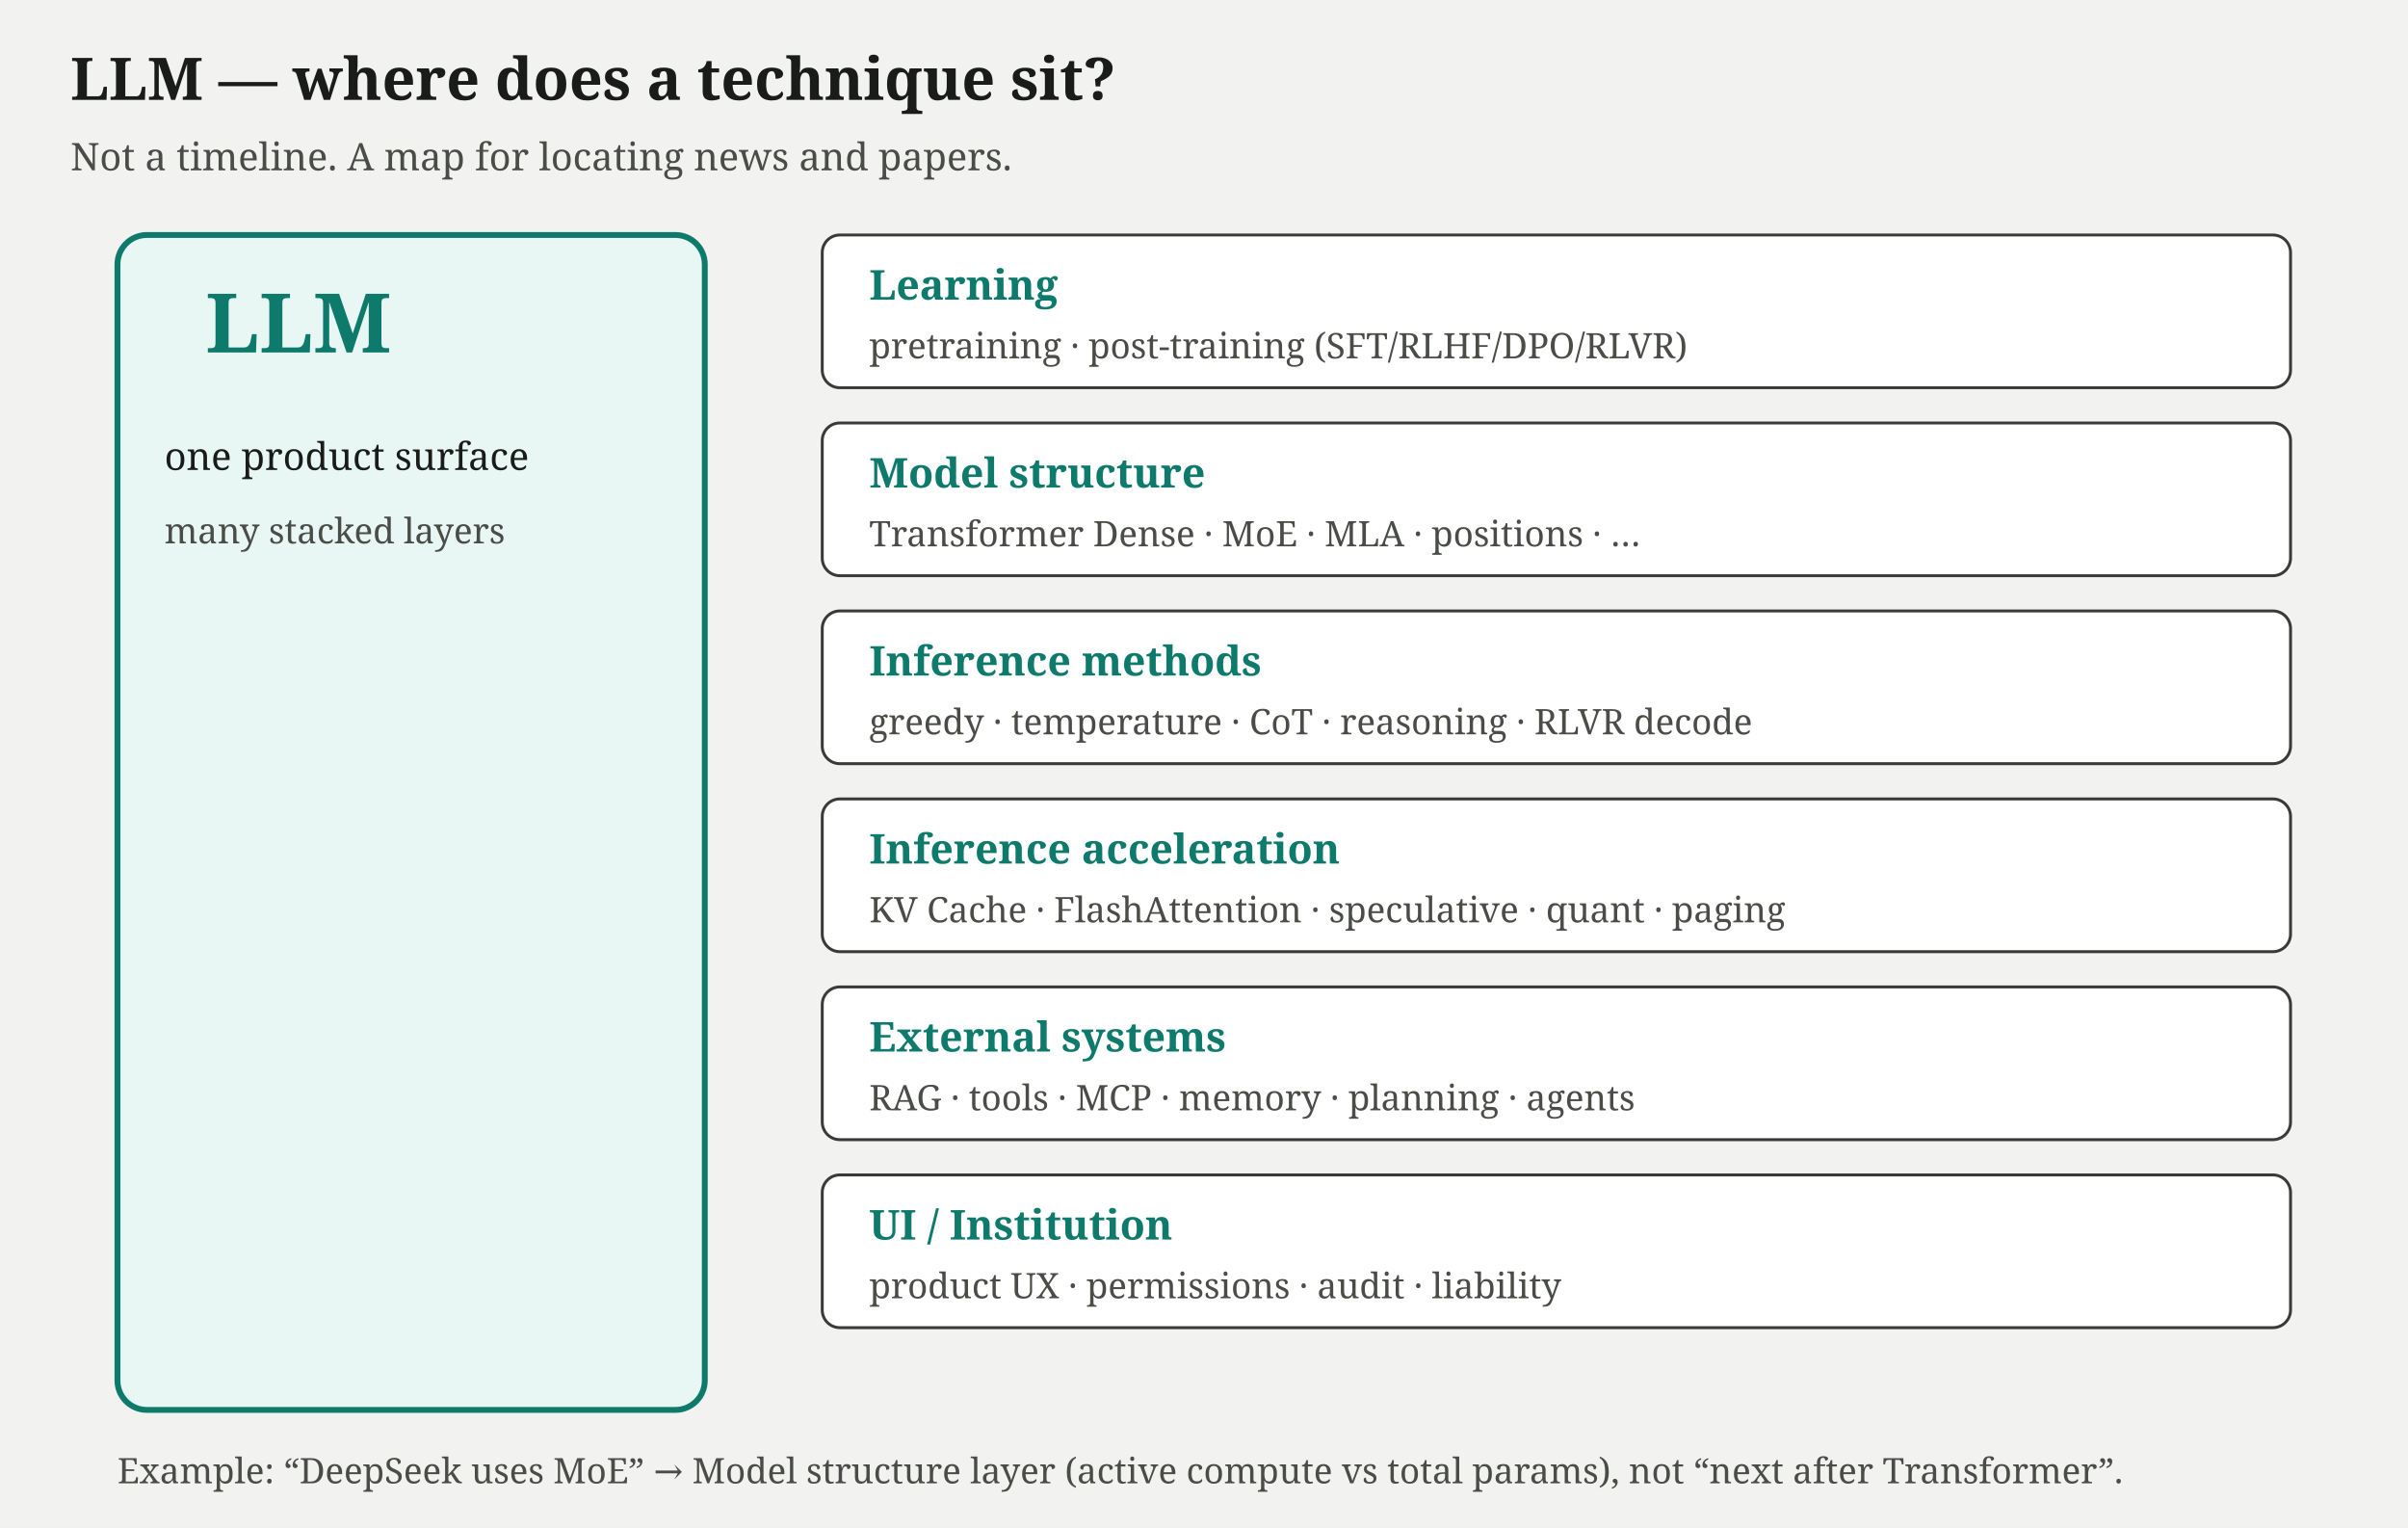
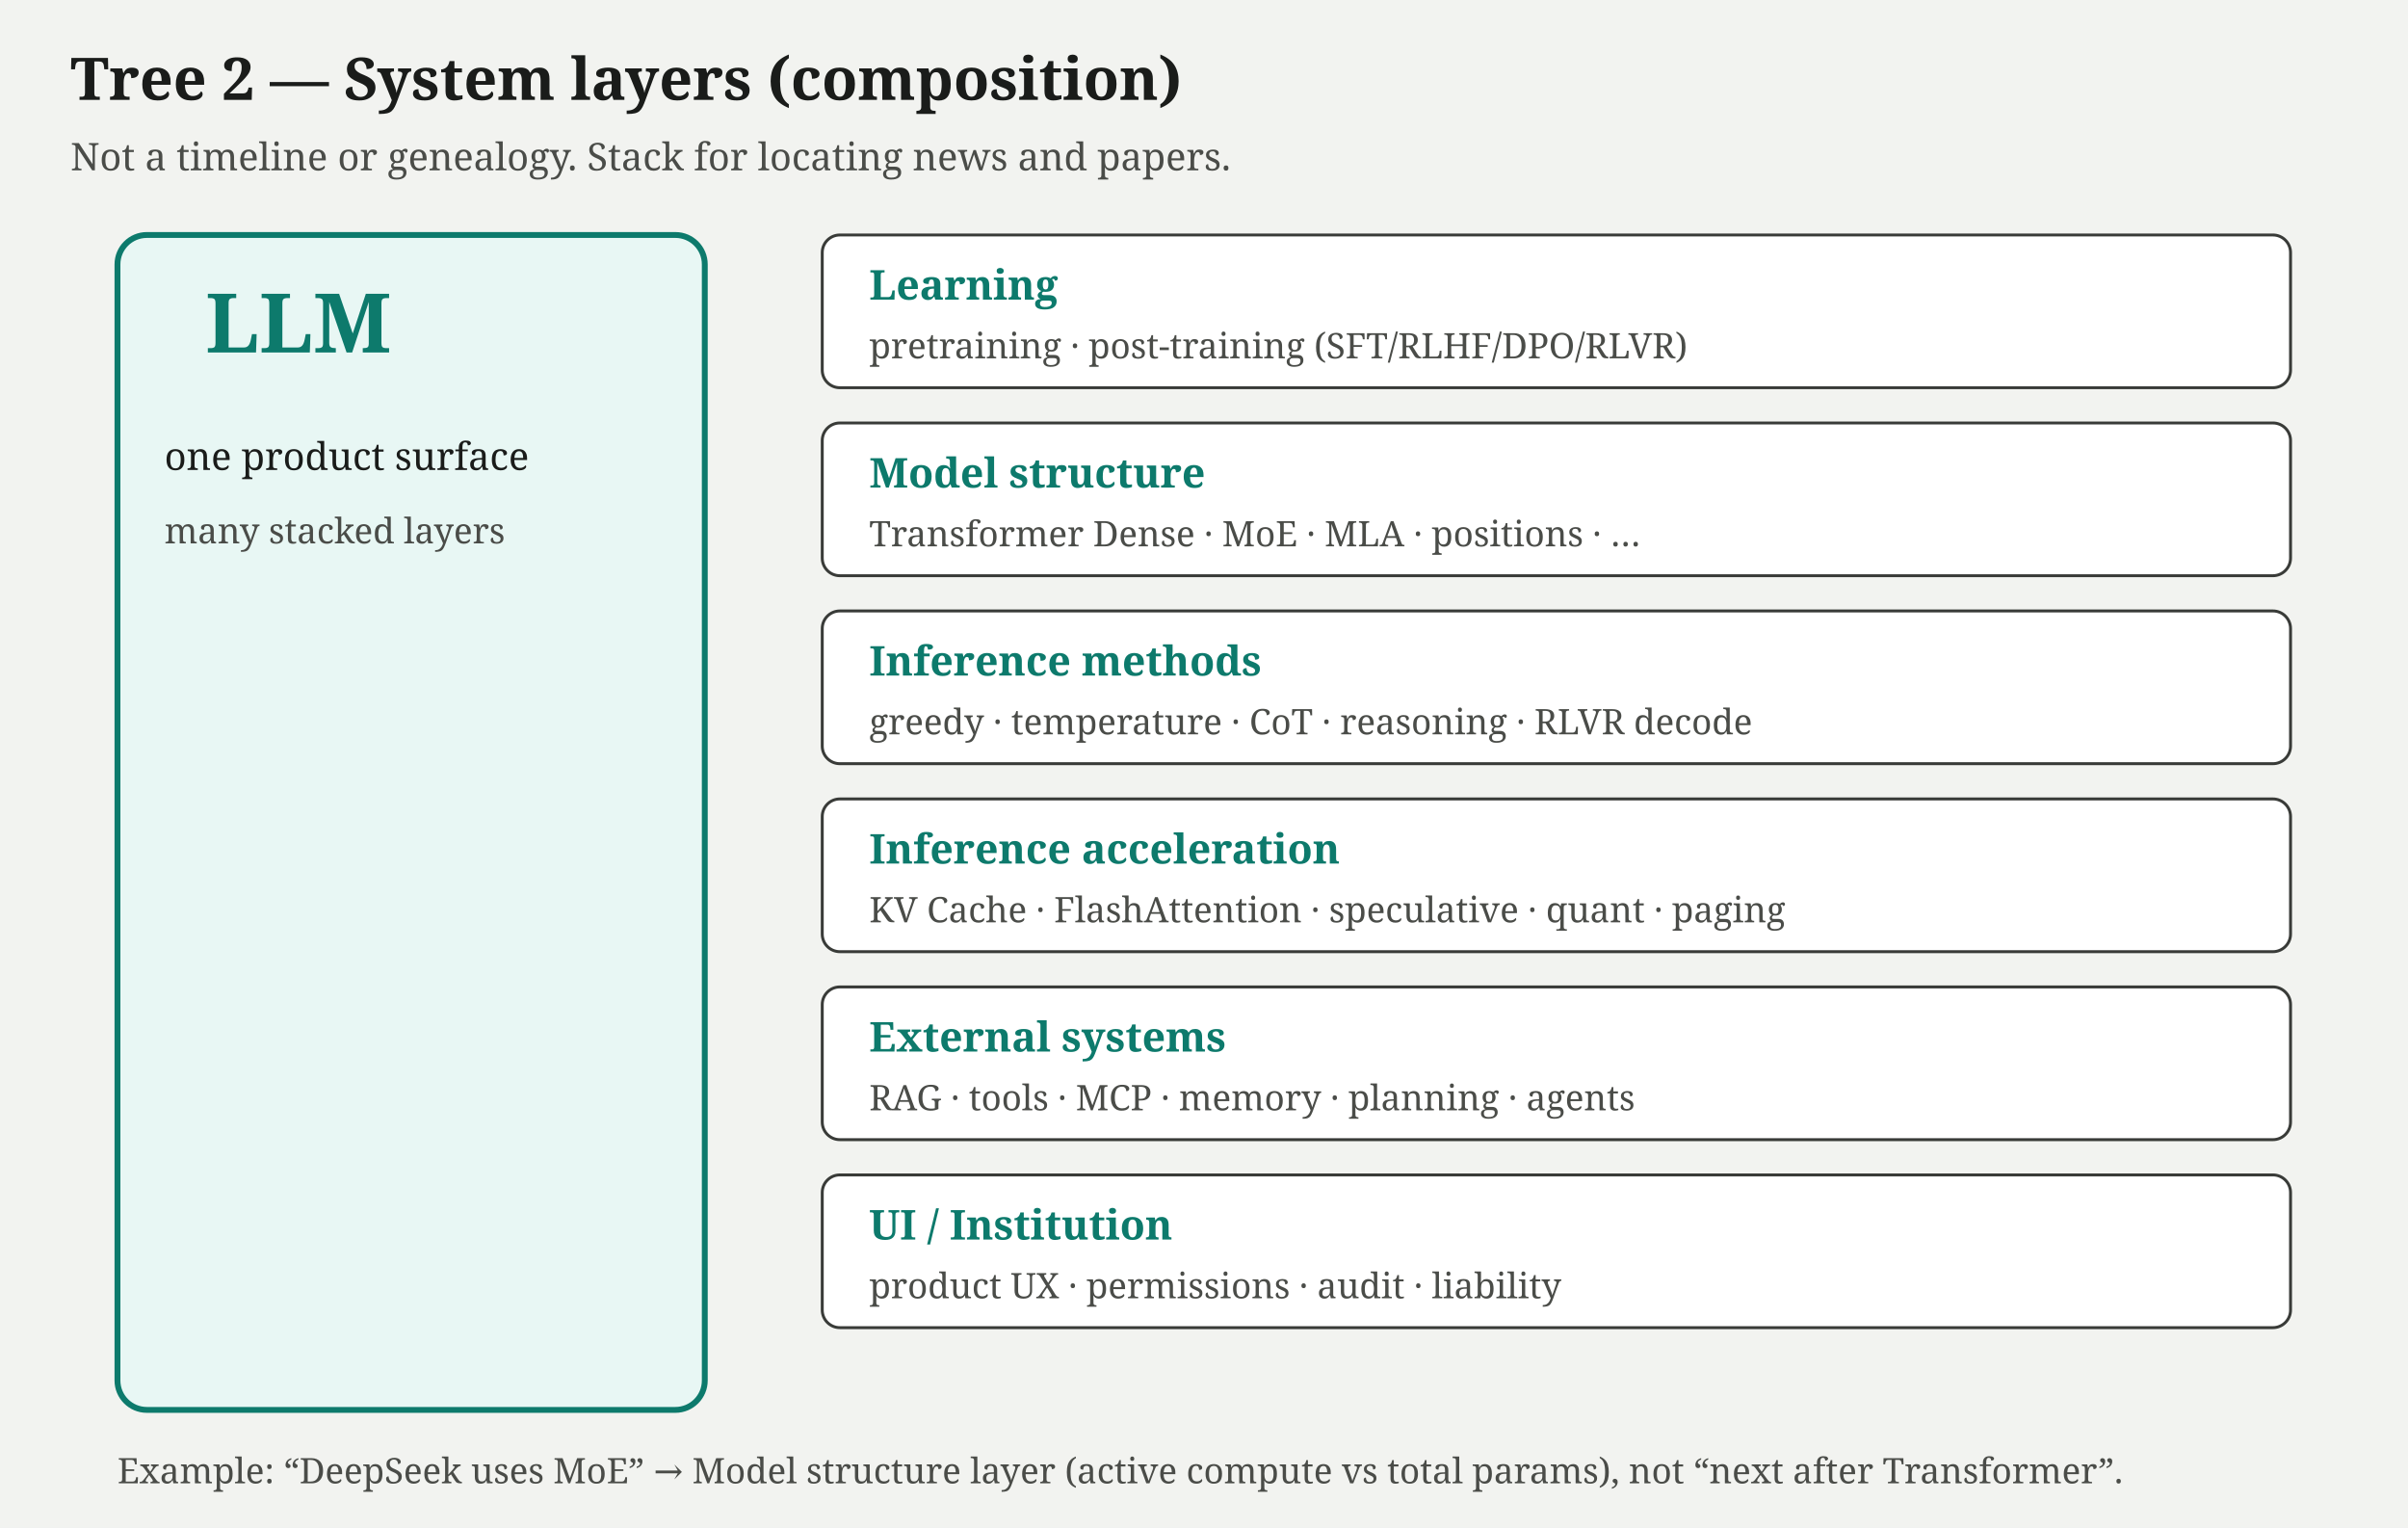
<svg xmlns="http://www.w3.org/2000/svg" width="820" height="520" viewBox="0 0 820 520" role="img" aria-label="LLM system layers overview">
  <rect width="820" height="520" fill="#f2f3f0" />
-   <text x="24" y="34" fill="#1a1c1a" font-family="Georgia, serif" font-size="20" font-weight="600">LLM — where does a technique sit?</text>
-   <text x="24" y="58" fill="#4a4c48" font-family="Georgia, serif" font-size="13">Not a timeline. A map for locating news and papers.</text>
+   <text x="24" y="34" fill="#1a1c1a" font-family="Georgia, serif" font-size="20" font-weight="600">Tree 2 — System layers (composition)</text>
+   <text x="24" y="58" fill="#4a4c48" font-family="Georgia, serif" font-size="13">Not a timeline or genealogy. Stack for locating news and papers.</text>
  <rect x="40" y="80" width="200" height="400" rx="10" fill="#e8f7f4" stroke="#0d7a6c" stroke-width="2" />
  <text x="70" y="120" fill="#0d7a6c" font-family="Georgia, serif" font-size="28" font-weight="600">LLM</text>
  <text x="56" y="160" fill="#1a1c1a" font-family="Georgia, serif" font-size="13">one product surface</text>
  <text x="56" y="185" fill="#4a4c48" font-family="Georgia, serif" font-size="12">many stacked layers</text>
  <g font-family="Georgia, serif" font-size="14">
    <rect x="280" y="80" width="500" height="52" rx="6" fill="#fff" stroke="#393b38" />
    <text x="296" y="102" fill="#0d7a6c" font-weight="600">Learning</text>
    <text x="296" y="122" fill="#4a4c48" font-size="12">pretraining · post-training (SFT/RLHF/DPO/RLVR)</text>
    <rect x="280" y="144" width="500" height="52" rx="6" fill="#fff" stroke="#393b38" />
    <text x="296" y="166" fill="#0d7a6c" font-weight="600">Model structure</text>
    <text x="296" y="186" fill="#4a4c48" font-size="12">Transformer Dense · MoE · MLA · positions · …</text>
    <rect x="280" y="208" width="500" height="52" rx="6" fill="#fff" stroke="#393b38" />
    <text x="296" y="230" fill="#0d7a6c" font-weight="600">Inference methods</text>
    <text x="296" y="250" fill="#4a4c48" font-size="12">greedy · temperature · CoT · reasoning · RLVR decode</text>
    <rect x="280" y="272" width="500" height="52" rx="6" fill="#fff" stroke="#393b38" />
    <text x="296" y="294" fill="#0d7a6c" font-weight="600">Inference acceleration</text>
    <text x="296" y="314" fill="#4a4c48" font-size="12">KV Cache · FlashAttention · speculative · quant · paging</text>
    <rect x="280" y="336" width="500" height="52" rx="6" fill="#fff" stroke="#393b38" />
    <text x="296" y="358" fill="#0d7a6c" font-weight="600">External systems</text>
    <text x="296" y="378" fill="#4a4c48" font-size="12">RAG · tools · MCP · memory · planning · agents</text>
    <rect x="280" y="400" width="500" height="52" rx="6" fill="#fff" stroke="#393b38" />
    <text x="296" y="422" fill="#0d7a6c" font-weight="600">UI / Institution</text>
    <text x="296" y="442" fill="#4a4c48" font-size="12">product UX · permissions · audit · liability</text>
  </g>
  <text x="40" y="505" fill="#4a4c48" font-family="Georgia, serif" font-size="12">Example: “DeepSeek uses MoE” → Model structure layer (active compute vs total params), not “next after Transformer”.</text>
</svg>
